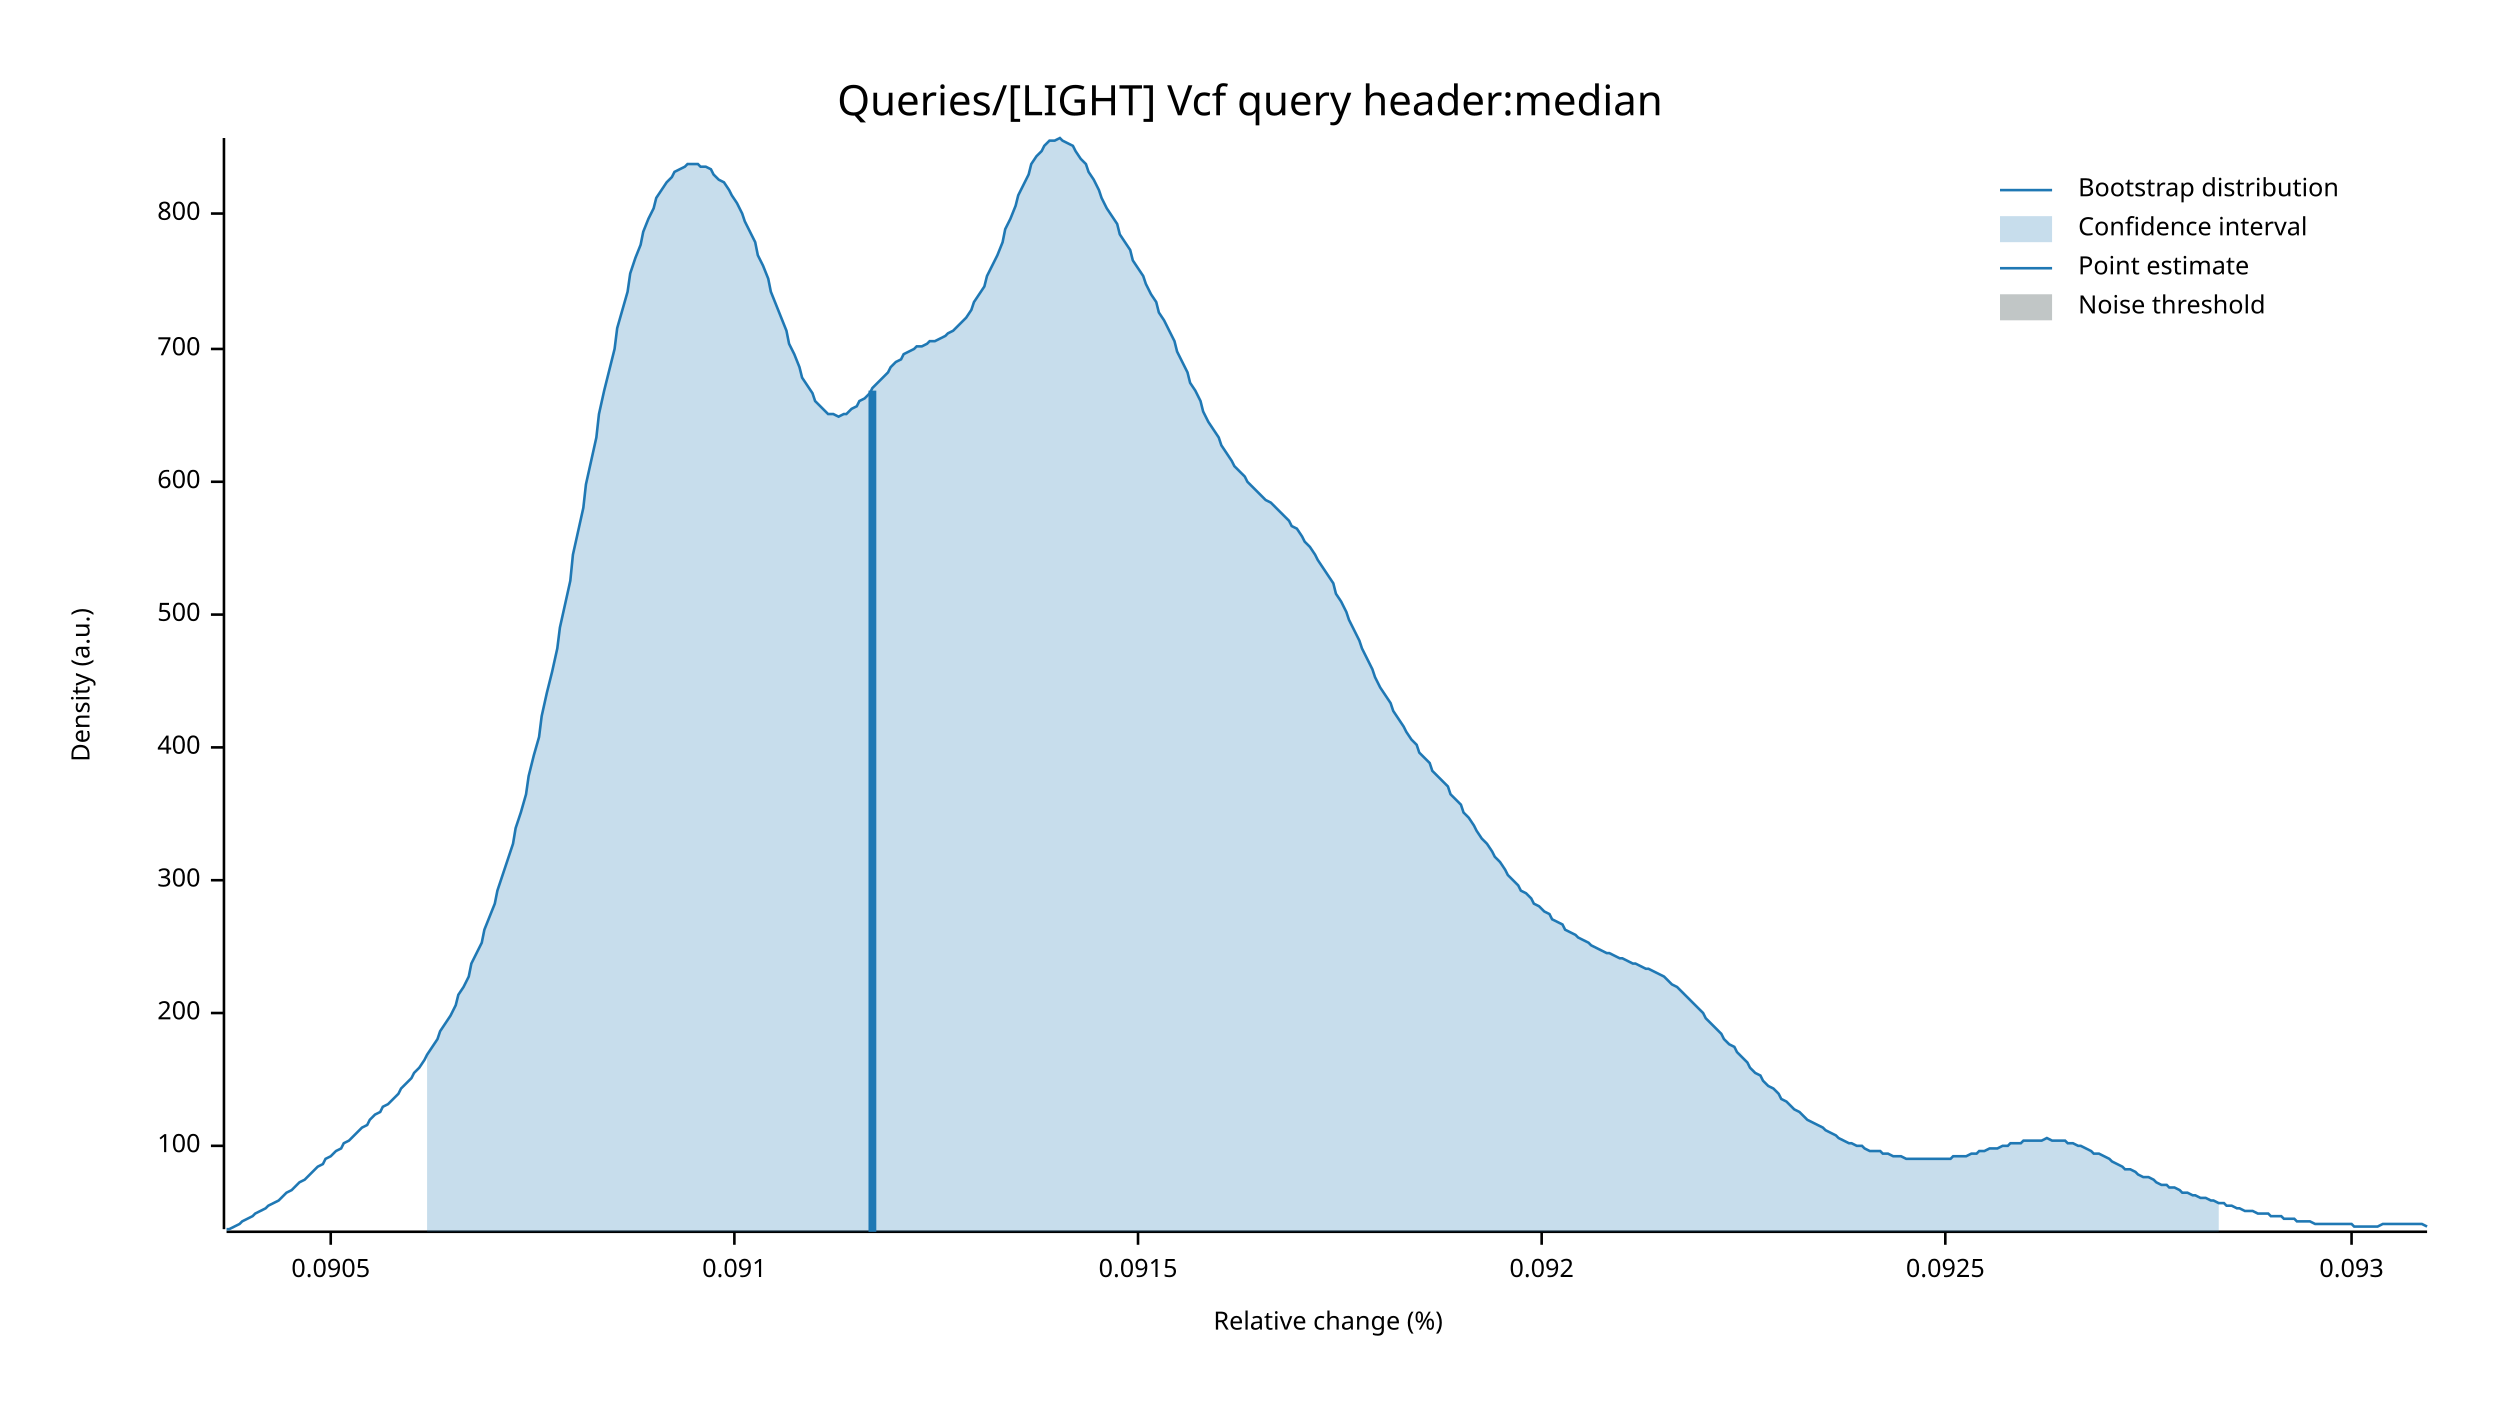
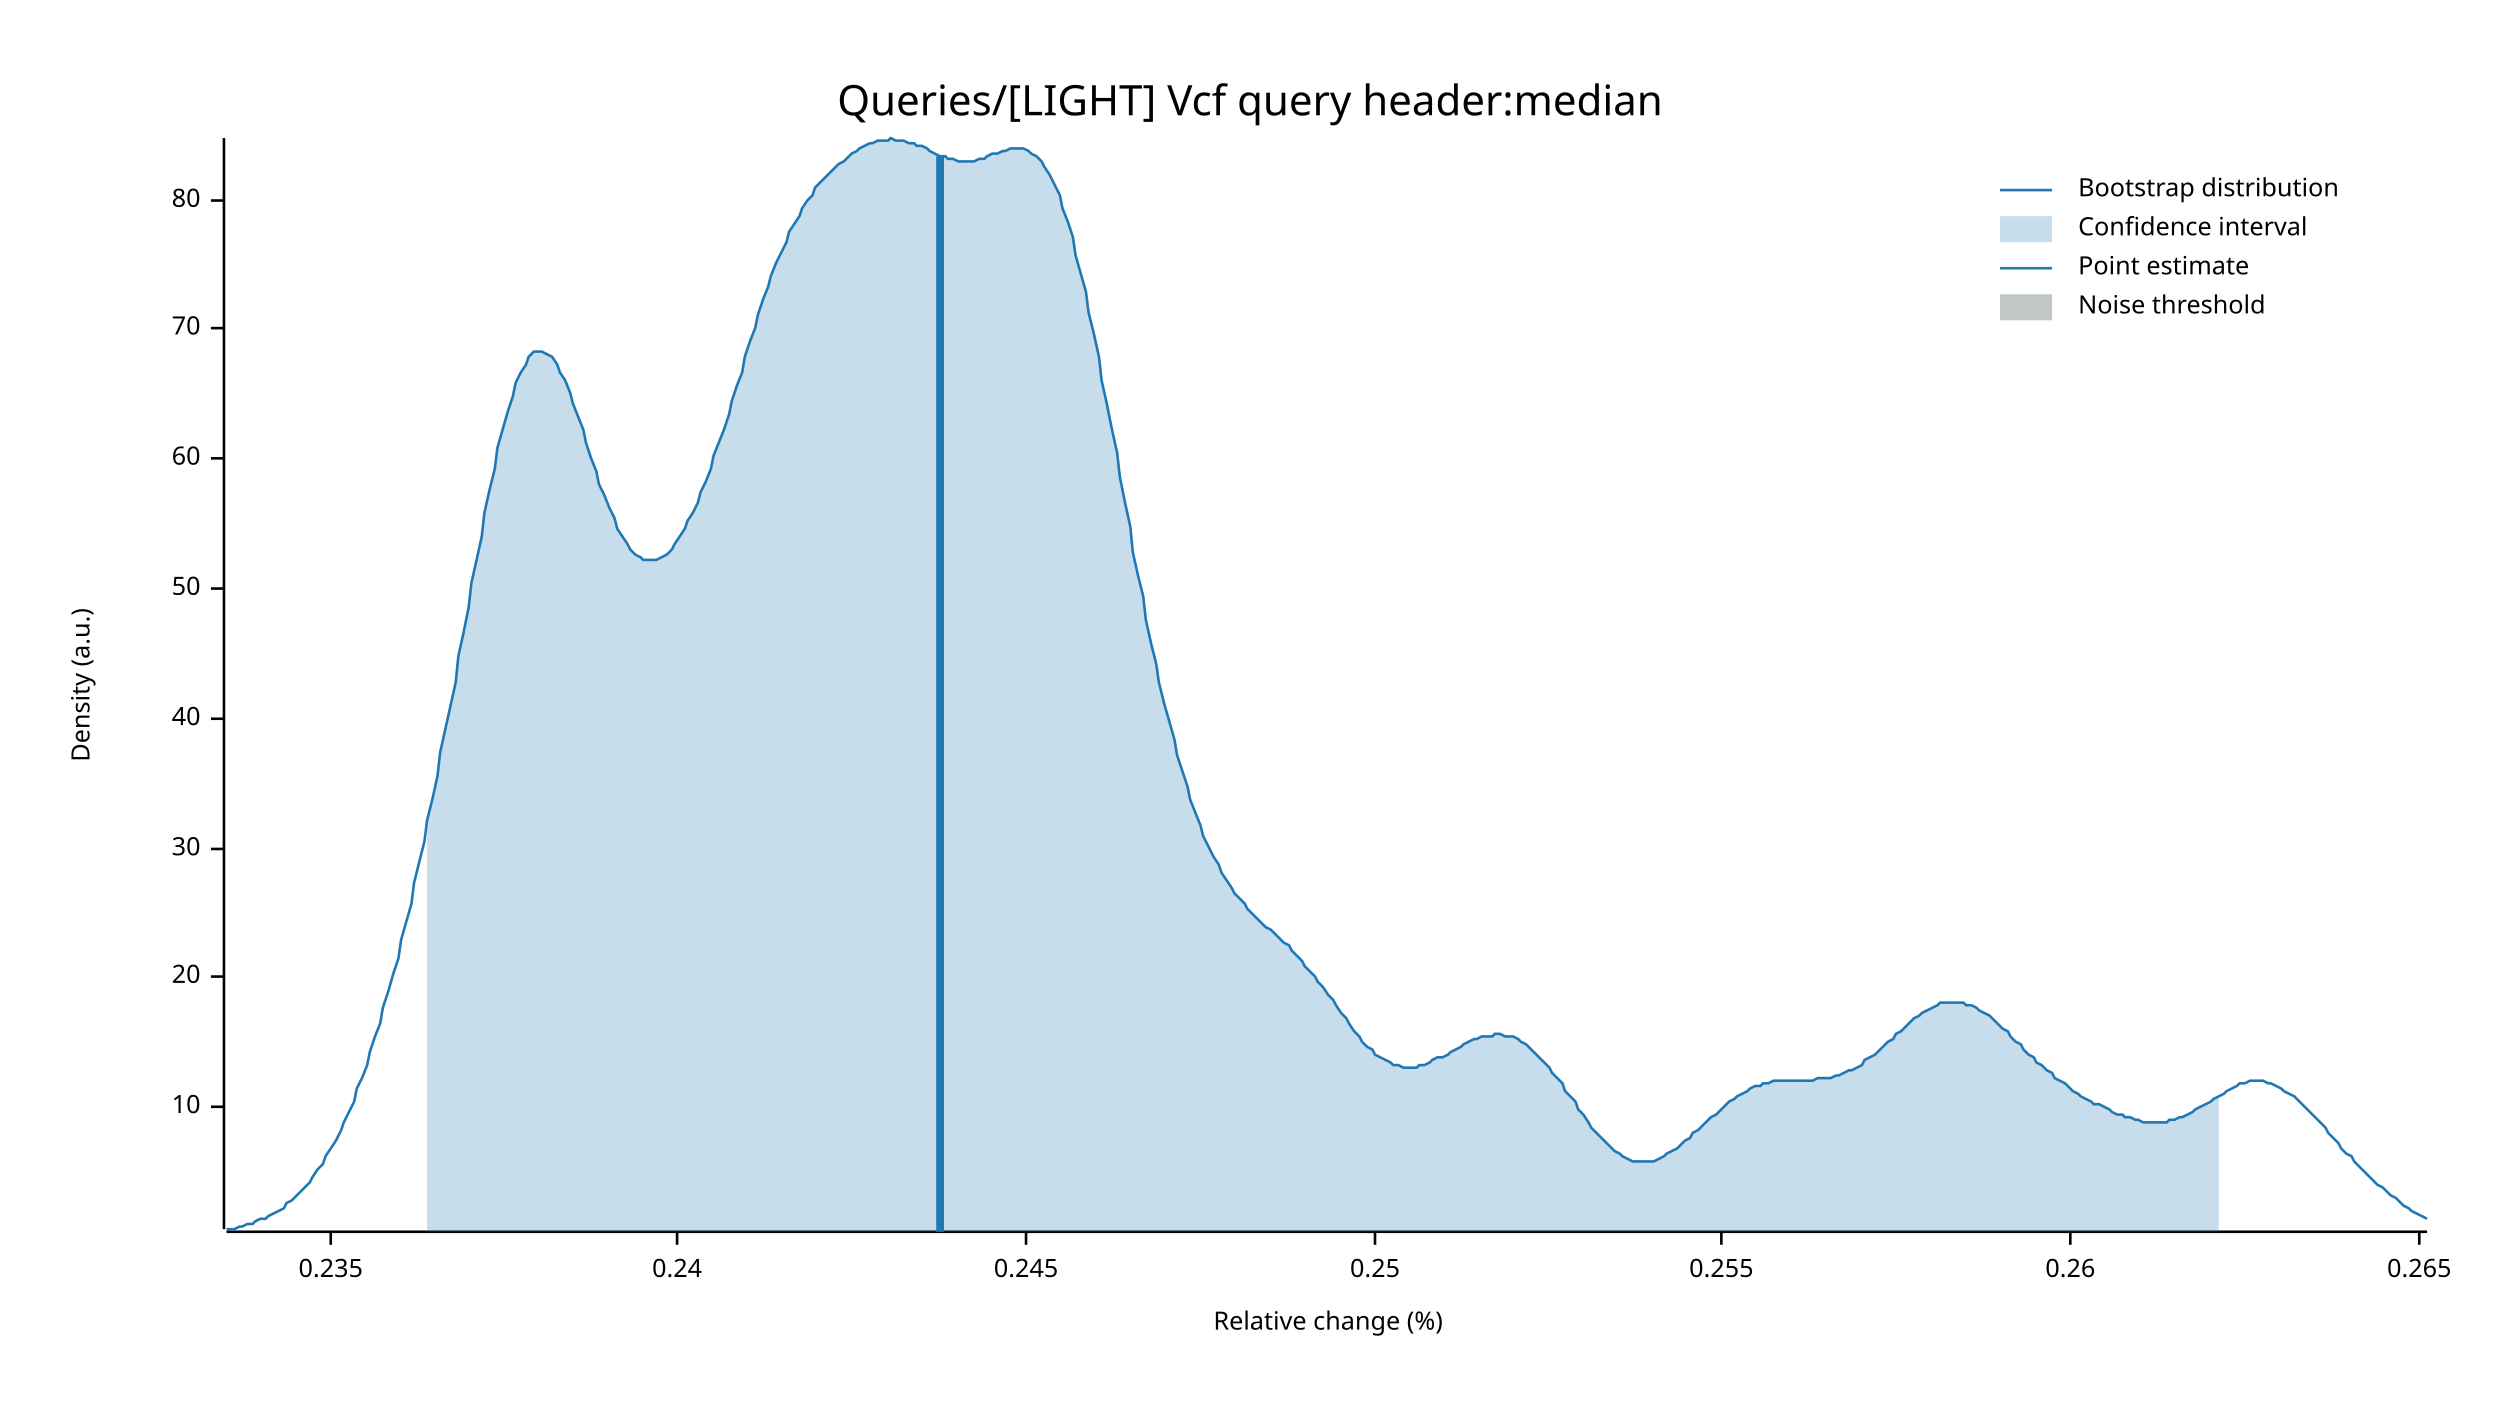
<svg xmlns="http://www.w3.org/2000/svg" width="960" height="540" viewBox="0 0 960 540">
  <text x="480" y="32" dy="0.76em" text-anchor="middle" font-family="sans-serif" font-size="16.129" opacity="1" fill="#000000">
Queries/[LIGHT] Vcf query header:median
</text>
  <text x="27" y="263" dy="0.76em" text-anchor="middle" font-family="sans-serif" font-size="9.677" opacity="1" fill="#000000" transform="rotate(270, 27, 263)">
Density (a.u.)
</text>
  <text x="510" y="513" dy="-0.5ex" text-anchor="middle" font-family="sans-serif" font-size="9.677" opacity="1" fill="#000000">
Relative change (%)
</text>
  <polyline fill="none" opacity="1" stroke="#000000" stroke-width="1" points="86,53 86,472 " />
-   <text x="77" y="440" dy="0.5ex" text-anchor="end" font-family="sans-serif" font-size="9.677" opacity="1" fill="#000000">
- 100
+   <text x="77" y="425" dy="0.5ex" text-anchor="end" font-family="sans-serif" font-size="9.677" opacity="1" fill="#000000">
+ 10
</text>
-   <polyline fill="none" opacity="1" stroke="#000000" stroke-width="1" points="81,440 86,440 " />
-   <text x="77" y="389" dy="0.5ex" text-anchor="end" font-family="sans-serif" font-size="9.677" opacity="1" fill="#000000">
- 200
+   <polyline fill="none" opacity="1" stroke="#000000" stroke-width="1" points="81,425 86,425 " />
+   <text x="77" y="375" dy="0.5ex" text-anchor="end" font-family="sans-serif" font-size="9.677" opacity="1" fill="#000000">
+ 20
</text>
-   <polyline fill="none" opacity="1" stroke="#000000" stroke-width="1" points="81,389 86,389 " />
-   <text x="77" y="338" dy="0.5ex" text-anchor="end" font-family="sans-serif" font-size="9.677" opacity="1" fill="#000000">
- 300
+   <polyline fill="none" opacity="1" stroke="#000000" stroke-width="1" points="81,375 86,375 " />
+   <text x="77" y="326" dy="0.5ex" text-anchor="end" font-family="sans-serif" font-size="9.677" opacity="1" fill="#000000">
+ 30
</text>
-   <polyline fill="none" opacity="1" stroke="#000000" stroke-width="1" points="81,338 86,338 " />
-   <text x="77" y="287" dy="0.5ex" text-anchor="end" font-family="sans-serif" font-size="9.677" opacity="1" fill="#000000">
- 400
+   <polyline fill="none" opacity="1" stroke="#000000" stroke-width="1" points="81,326 86,326 " />
+   <text x="77" y="276" dy="0.5ex" text-anchor="end" font-family="sans-serif" font-size="9.677" opacity="1" fill="#000000">
+ 40
</text>
-   <polyline fill="none" opacity="1" stroke="#000000" stroke-width="1" points="81,287 86,287 " />
-   <text x="77" y="236" dy="0.5ex" text-anchor="end" font-family="sans-serif" font-size="9.677" opacity="1" fill="#000000">
- 500
+   <polyline fill="none" opacity="1" stroke="#000000" stroke-width="1" points="81,276 86,276 " />
+   <text x="77" y="226" dy="0.5ex" text-anchor="end" font-family="sans-serif" font-size="9.677" opacity="1" fill="#000000">
+ 50
</text>
-   <polyline fill="none" opacity="1" stroke="#000000" stroke-width="1" points="81,236 86,236 " />
-   <text x="77" y="185" dy="0.5ex" text-anchor="end" font-family="sans-serif" font-size="9.677" opacity="1" fill="#000000">
- 600
+   <polyline fill="none" opacity="1" stroke="#000000" stroke-width="1" points="81,226 86,226 " />
+   <text x="77" y="176" dy="0.5ex" text-anchor="end" font-family="sans-serif" font-size="9.677" opacity="1" fill="#000000">
+ 60
</text>
-   <polyline fill="none" opacity="1" stroke="#000000" stroke-width="1" points="81,185 86,185 " />
-   <text x="77" y="134" dy="0.5ex" text-anchor="end" font-family="sans-serif" font-size="9.677" opacity="1" fill="#000000">
- 700
+   <polyline fill="none" opacity="1" stroke="#000000" stroke-width="1" points="81,176 86,176 " />
+   <text x="77" y="126" dy="0.5ex" text-anchor="end" font-family="sans-serif" font-size="9.677" opacity="1" fill="#000000">
+ 70
</text>
-   <polyline fill="none" opacity="1" stroke="#000000" stroke-width="1" points="81,134 86,134 " />
-   <text x="77" y="82" dy="0.5ex" text-anchor="end" font-family="sans-serif" font-size="9.677" opacity="1" fill="#000000">
- 800
+   <polyline fill="none" opacity="1" stroke="#000000" stroke-width="1" points="81,126 86,126 " />
+   <text x="77" y="77" dy="0.5ex" text-anchor="end" font-family="sans-serif" font-size="9.677" opacity="1" fill="#000000">
+ 80
</text>
-   <polyline fill="none" opacity="1" stroke="#000000" stroke-width="1" points="81,82 86,82 " />
+   <polyline fill="none" opacity="1" stroke="#000000" stroke-width="1" points="81,77 86,77 " />
  <polyline fill="none" opacity="1" stroke="#000000" stroke-width="1" points="87,473 932,473 " />
  <text x="127" y="483" dy="0.76em" text-anchor="middle" font-family="sans-serif" font-size="9.677" opacity="1" fill="#000000">
- 0.0905
+ 0.235
</text>
  <polyline fill="none" opacity="1" stroke="#000000" stroke-width="1" points="127,473 127,478 " />
-   <text x="282" y="483" dy="0.76em" text-anchor="middle" font-family="sans-serif" font-size="9.677" opacity="1" fill="#000000">
- 0.091
+   <text x="260" y="483" dy="0.76em" text-anchor="middle" font-family="sans-serif" font-size="9.677" opacity="1" fill="#000000">
+ 0.24
</text>
-   <polyline fill="none" opacity="1" stroke="#000000" stroke-width="1" points="282,473 282,478 " />
-   <text x="437" y="483" dy="0.76em" text-anchor="middle" font-family="sans-serif" font-size="9.677" opacity="1" fill="#000000">
- 0.0915
+   <polyline fill="none" opacity="1" stroke="#000000" stroke-width="1" points="260,473 260,478 " />
+   <text x="394" y="483" dy="0.76em" text-anchor="middle" font-family="sans-serif" font-size="9.677" opacity="1" fill="#000000">
+ 0.245
</text>
-   <polyline fill="none" opacity="1" stroke="#000000" stroke-width="1" points="437,473 437,478 " />
-   <text x="592" y="483" dy="0.76em" text-anchor="middle" font-family="sans-serif" font-size="9.677" opacity="1" fill="#000000">
- 0.092
+   <polyline fill="none" opacity="1" stroke="#000000" stroke-width="1" points="394,473 394,478 " />
+   <text x="528" y="483" dy="0.76em" text-anchor="middle" font-family="sans-serif" font-size="9.677" opacity="1" fill="#000000">
+ 0.25
</text>
-   <polyline fill="none" opacity="1" stroke="#000000" stroke-width="1" points="592,473 592,478 " />
-   <text x="747" y="483" dy="0.76em" text-anchor="middle" font-family="sans-serif" font-size="9.677" opacity="1" fill="#000000">
- 0.0925
+   <polyline fill="none" opacity="1" stroke="#000000" stroke-width="1" points="528,473 528,478 " />
+   <text x="661" y="483" dy="0.76em" text-anchor="middle" font-family="sans-serif" font-size="9.677" opacity="1" fill="#000000">
+ 0.255
</text>
-   <polyline fill="none" opacity="1" stroke="#000000" stroke-width="1" points="747,473 747,478 " />
-   <text x="903" y="483" dy="0.76em" text-anchor="middle" font-family="sans-serif" font-size="9.677" opacity="1" fill="#000000">
- 0.093
+   <polyline fill="none" opacity="1" stroke="#000000" stroke-width="1" points="661,473 661,478 " />
+   <text x="795" y="483" dy="0.76em" text-anchor="middle" font-family="sans-serif" font-size="9.677" opacity="1" fill="#000000">
+ 0.26
</text>
-   <polyline fill="none" opacity="1" stroke="#000000" stroke-width="1" points="903,473 903,478 " />
-   <polyline fill="none" opacity="1" stroke="#1F78B4" stroke-width="1" points="87,472 88,472 90,471 92,470 93,469 95,468 97,467 98,466 100,465 102,464 103,463 105,462 107,461 109,459 110,458 112,457 114,455 115,454 117,453 119,451 120,450 122,448 124,447 125,445 127,444 129,442 131,441 132,439 134,438 136,436 137,435 139,433 141,432 142,430 144,428 146,427 147,425 149,424 151,422 153,420 154,418 156,416 158,414 159,412 161,410 163,407 164,405 166,402 168,399 169,396 171,393 173,390 175,386 176,382 178,379 180,375 181,370 183,366 185,362 186,357 188,352 190,347 191,342 193,336 195,330 197,324 198,318 200,312 202,305 203,298 205,290 207,283 208,275 210,266 212,258 214,249 215,241 217,232 219,223 220,213 222,204 224,195 225,186 227,177 229,168 230,159 232,150 234,142 236,134 237,126 239,119 241,112 242,105 244,99 246,94 247,89 249,84 251,80 252,76 254,73 256,70 258,68 259,66 261,65 263,64 264,63 266,63 268,63 269,64 271,64 273,65 274,67 276,69 278,70 280,73 281,75 283,78 285,82 286,85 288,89 290,93 291,98 293,102 295,107 296,112 298,117 300,122 302,127 303,132 305,136 307,141 308,145 310,148 312,151 313,154 315,156 317,158 318,159 320,159 322,160 324,159 325,159 327,157 329,156 330,154 332,153 334,151 335,149 337,147 339,145 341,143 342,141 344,139 346,138 347,136 349,135 351,134 352,133 354,133 356,132 357,131 359,131 361,130 363,129 364,128 366,127 368,125 369,124 371,122 373,119 374,116 376,113 378,110 379,106 381,102 383,98 385,93 386,88 388,84 390,79 391,75 393,71 395,67 396,63 398,60 400,58 401,56 403,54 405,54 407,53 408,54 410,55 412,56 413,58 415,61 417,63 418,66 420,69 422,73 423,76 425,80 427,83 429,86 430,90 432,93 434,96 435,100 437,103 439,106 440,109 442,113 444,116 445,120 447,123 449,127 451,131 452,135 454,139 456,143 457,147 459,150 461,154 462,158 464,162 466,165 468,168 469,171 471,174 473,177 474,179 476,181 478,183 479,185 481,187 483,189 484,190 486,192 488,193 490,195 491,196 493,198 495,200 496,202 498,203 500,206 501,208 503,210 505,213 506,215 508,218 510,221 512,224 513,228 515,231 517,235 518,238 520,242 522,246 523,249 525,253 527,257 528,260 530,264 532,267 534,270 535,273 537,276 539,279 540,281 542,284 544,286 545,289 547,291 549,293 550,296 552,298 554,300 556,302 557,305 559,307 561,309 562,312 564,314 566,317 567,319 569,322 571,324 573,327 574,329 576,331 578,334 579,336 581,338 583,340 584,342 586,343 588,345 589,347 591,348 593,350 595,351 596,353 598,354 600,355 601,357 603,358 605,359 606,360 608,361 610,362 611,363 613,364 615,365 617,366 618,366 620,367 622,368 623,368 625,369 627,370 628,370 630,371 632,372 633,372 635,373 637,374 639,375 640,376 642,378 644,379 645,380 647,382 649,384 650,385 652,387 654,389 655,391 657,393 659,395 661,397 662,399 664,401 666,402 667,404 669,406 671,408 672,410 674,412 676,413 677,415 679,417 681,418 683,420 684,422 686,423 688,425 689,426 691,427 693,429 694,430 696,431 698,432 700,433 701,434 703,435 705,436 706,437 708,438 710,439 711,439 713,440 715,440 716,441 718,442 720,442 722,442 723,443 725,443 727,444 728,444 730,444 732,445 733,445 735,445 737,445 738,445 740,445 742,445 744,445 745,445 747,445 749,445 750,444 752,444 754,444 755,444 757,443 759,443 760,442 762,442 764,441 766,441 767,441 769,440 771,440 772,439 774,439 776,439 777,438 779,438 781,438 782,438 784,438 786,437 788,438 789,438 791,438 793,438 794,439 796,439 798,440 799,440 801,441 803,442 804,443 806,443 808,444 810,445 811,446 813,447 815,448 816,449 818,449 820,450 821,451 823,452 825,452 827,453 828,454 830,455 832,455 833,456 835,456 837,457 838,458 840,458 842,459 843,459 845,460 847,460 849,461 850,461 852,462 854,462 855,463 857,463 859,464 860,464 862,465 864,465 865,465 867,466 869,466 871,466 872,467 874,467 876,467 877,468 879,468 881,468 882,469 884,469 886,469 887,469 889,470 891,470 893,470 894,470 896,470 898,470 899,470 901,470 903,470 904,471 906,471 908,471 909,471 911,471 913,471 915,470 916,470 918,470 920,470 921,470 923,470 925,470 926,470 928,470 930,470 932,471 " />
-   <polygon opacity="0.25" fill="#1F78B4" points="164,405 166,402 168,399 169,396 171,393 173,390 175,386 176,382 178,379 180,375 181,370 183,366 185,362 186,357 188,352 190,347 191,342 193,336 195,330 197,324 198,318 200,312 202,305 203,298 205,290 207,283 208,275 210,266 212,258 214,249 215,241 217,232 219,223 220,213 222,204 224,195 225,186 227,177 229,168 230,159 232,150 234,142 236,134 237,126 239,119 241,112 242,105 244,99 246,94 247,89 249,84 251,80 252,76 254,73 256,70 258,68 259,66 261,65 263,64 264,63 266,63 268,63 269,64 271,64 273,65 274,67 276,69 278,70 280,73 281,75 283,78 285,82 286,85 288,89 290,93 291,98 293,102 295,107 296,112 298,117 300,122 302,127 303,132 305,136 307,141 308,145 310,148 312,151 313,154 315,156 317,158 318,159 320,159 322,160 324,159 325,159 327,157 329,156 330,154 332,153 334,151 335,149 337,147 339,145 341,143 342,141 344,139 346,138 347,136 349,135 351,134 352,133 354,133 356,132 357,131 359,131 361,130 363,129 364,128 366,127 368,125 369,124 371,122 373,119 374,116 376,113 378,110 379,106 381,102 383,98 385,93 386,88 388,84 390,79 391,75 393,71 395,67 396,63 398,60 400,58 401,56 403,54 405,54 407,53 408,54 410,55 412,56 413,58 415,61 417,63 418,66 420,69 422,73 423,76 425,80 427,83 429,86 430,90 432,93 434,96 435,100 437,103 439,106 440,109 442,113 444,116 445,120 447,123 449,127 451,131 452,135 454,139 456,143 457,147 459,150 461,154 462,158 464,162 466,165 468,168 469,171 471,174 473,177 474,179 476,181 478,183 479,185 481,187 483,189 484,190 486,192 488,193 490,195 491,196 493,198 495,200 496,202 498,203 500,206 501,208 503,210 505,213 506,215 508,218 510,221 512,224 513,228 515,231 517,235 518,238 520,242 522,246 523,249 525,253 527,257 528,260 530,264 532,267 534,270 535,273 537,276 539,279 540,281 542,284 544,286 545,289 547,291 549,293 550,296 552,298 554,300 556,302 557,305 559,307 561,309 562,312 564,314 566,317 567,319 569,322 571,324 573,327 574,329 576,331 578,334 579,336 581,338 583,340 584,342 586,343 588,345 589,347 591,348 593,350 595,351 596,353 598,354 600,355 601,357 603,358 605,359 606,360 608,361 610,362 611,363 613,364 615,365 617,366 618,366 620,367 622,368 623,368 625,369 627,370 628,370 630,371 632,372 633,372 635,373 637,374 639,375 640,376 642,378 644,379 645,380 647,382 649,384 650,385 652,387 654,389 655,391 657,393 659,395 661,397 662,399 664,401 666,402 667,404 669,406 671,408 672,410 674,412 676,413 677,415 679,417 681,418 683,420 684,422 686,423 688,425 689,426 691,427 693,429 694,430 696,431 698,432 700,433 701,434 703,435 705,436 706,437 708,438 710,439 711,439 713,440 715,440 716,441 718,442 720,442 722,442 723,443 725,443 727,444 728,444 730,444 732,445 733,445 735,445 737,445 738,445 740,445 742,445 744,445 745,445 747,445 749,445 750,444 752,444 754,444 755,444 757,443 759,443 760,442 762,442 764,441 766,441 767,441 769,440 771,440 772,439 774,439 776,439 777,438 779,438 781,438 782,438 784,438 786,437 788,438 789,438 791,438 793,438 794,439 796,439 798,440 799,440 801,441 803,442 804,443 806,443 808,444 810,445 811,446 813,447 815,448 816,449 818,449 820,450 821,451 823,452 825,452 827,453 828,454 830,455 832,455 833,456 835,456 837,457 838,458 840,458 842,459 843,459 845,460 847,460 849,461 850,461 852,462 852,473 164,473 " />
-   <polyline fill="none" opacity="1" stroke="#1F78B4" stroke-width="3" points="335,473 335,150 " />
+   <polyline fill="none" opacity="1" stroke="#000000" stroke-width="1" points="795,473 795,478 " />
+   <text x="929" y="483" dy="0.76em" text-anchor="middle" font-family="sans-serif" font-size="9.677" opacity="1" fill="#000000">
+ 0.265
+ </text>
+   <polyline fill="none" opacity="1" stroke="#000000" stroke-width="1" points="929,473 929,478 " />
+   <polyline fill="none" opacity="1" stroke="#1F78B4" stroke-width="1" points="87,472 88,472 90,472 92,471 93,471 95,470 97,470 98,469 100,468 102,468 103,467 105,466 107,465 109,464 110,462 112,461 114,459 115,458 117,456 119,454 120,452 122,449 124,447 125,444 127,441 129,438 131,434 132,431 134,427 136,423 137,418 139,414 141,409 142,404 144,398 146,393 147,387 149,381 151,374 153,368 154,361 156,354 158,347 159,339 161,331 163,323 164,315 166,307 168,298 169,289 171,280 173,271 175,262 176,252 178,243 180,233 181,224 183,215 185,206 186,197 188,188 190,180 191,172 193,165 195,158 197,152 198,147 200,143 202,140 203,137 205,135 207,135 208,135 210,136 212,137 214,140 215,143 217,146 219,151 220,155 222,160 224,165 225,170 227,176 229,181 230,186 232,190 234,195 236,199 237,203 239,206 241,209 242,211 244,213 246,214 247,215 249,215 251,215 252,215 254,214 256,213 258,211 259,209 261,206 263,203 264,200 266,197 268,193 269,189 271,185 273,180 274,175 276,170 278,165 280,159 281,154 283,148 285,143 286,137 288,131 290,126 291,121 293,115 295,110 296,106 298,101 300,97 302,93 303,89 305,86 307,83 308,80 310,77 312,75 313,72 315,70 317,68 318,67 320,65 322,63 324,62 325,61 327,59 329,58 330,57 332,56 334,55 335,55 337,54 339,54 341,54 342,53 344,54 346,54 347,54 349,55 351,55 352,56 354,56 356,57 357,58 359,59 361,60 363,60 364,61 366,61 368,62 369,62 371,62 373,62 374,62 376,61 378,61 379,60 381,59 383,59 385,58 386,58 388,57 390,57 391,57 393,57 395,58 396,59 398,60 400,62 401,64 403,67 405,71 407,75 408,80 410,85 412,91 413,98 415,105 417,112 418,120 420,128 422,137 423,146 425,155 427,165 429,174 430,183 432,193 434,202 435,212 437,221 439,229 440,238 442,247 444,255 445,262 447,270 449,277 451,284 452,290 454,296 456,302 457,307 459,312 461,317 462,321 464,325 466,329 468,332 469,335 471,338 473,341 474,343 476,345 478,347 479,349 481,351 483,353 484,354 486,356 488,357 490,359 491,360 493,362 495,363 496,365 498,367 500,369 501,371 503,373 505,375 506,377 508,379 510,382 512,384 513,386 515,389 517,391 518,393 520,396 522,398 523,400 525,402 527,403 528,405 530,406 532,407 534,408 535,409 537,409 539,410 540,410 542,410 544,410 545,409 547,409 549,408 550,407 552,406 554,406 556,405 557,404 559,403 561,402 562,401 564,400 566,399 567,399 569,398 571,398 573,398 574,397 576,397 578,398 579,398 581,398 583,399 584,400 586,401 588,403 589,404 591,406 593,408 595,410 596,412 598,414 600,416 601,419 603,421 605,423 606,426 608,428 610,431 611,433 613,435 615,437 617,439 618,440 620,442 622,443 623,444 625,445 627,446 628,446 630,446 632,446 633,446 635,446 637,445 639,444 640,443 642,442 644,441 645,440 647,438 649,437 650,435 652,434 654,432 655,431 657,429 659,428 661,426 662,425 664,423 666,422 667,421 669,420 671,419 672,418 674,417 676,417 677,416 679,416 681,415 683,415 684,415 686,415 688,415 689,415 691,415 693,415 694,415 696,415 698,414 700,414 701,414 703,414 705,413 706,413 708,412 710,411 711,411 713,410 715,409 716,407 718,406 720,405 722,403 723,402 725,400 727,399 728,397 730,396 732,394 733,393 735,391 737,390 738,389 740,388 742,387 744,386 745,385 747,385 749,385 750,385 752,385 754,385 755,386 757,386 759,387 760,388 762,389 764,390 766,392 767,393 769,395 771,396 772,398 774,400 776,401 777,403 779,405 781,406 782,408 784,409 786,411 788,412 789,414 791,415 793,416 794,417 796,419 798,420 799,421 801,422 803,423 804,424 806,424 808,425 810,426 811,427 813,428 815,428 816,429 818,429 820,430 821,430 823,431 825,431 827,431 828,431 830,431 832,431 833,430 835,430 837,429 838,429 840,428 842,427 843,426 845,425 847,424 849,423 850,422 852,421 854,420 855,419 857,418 859,417 860,416 862,416 864,415 865,415 867,415 869,415 871,416 872,416 874,417 876,418 877,419 879,420 881,421 882,422 884,424 886,426 887,427 889,429 891,431 893,433 894,435 896,437 898,439 899,441 901,443 903,444 904,446 906,448 908,450 909,451 911,453 913,455 915,456 916,457 918,459 920,460 921,461 923,463 925,464 926,465 928,466 930,467 932,468 " />
+   <polygon opacity="0.25" fill="#1F78B4" points="164,315 166,307 168,298 169,289 171,280 173,271 175,262 176,252 178,243 180,233 181,224 183,215 185,206 186,197 188,188 190,180 191,172 193,165 195,158 197,152 198,147 200,143 202,140 203,137 205,135 207,135 208,135 210,136 212,137 214,140 215,143 217,146 219,151 220,155 222,160 224,165 225,170 227,176 229,181 230,186 232,190 234,195 236,199 237,203 239,206 241,209 242,211 244,213 246,214 247,215 249,215 251,215 252,215 254,214 256,213 258,211 259,209 261,206 263,203 264,200 266,197 268,193 269,189 271,185 273,180 274,175 276,170 278,165 280,159 281,154 283,148 285,143 286,137 288,131 290,126 291,121 293,115 295,110 296,106 298,101 300,97 302,93 303,89 305,86 307,83 308,80 310,77 312,75 313,72 315,70 317,68 318,67 320,65 322,63 324,62 325,61 327,59 329,58 330,57 332,56 334,55 335,55 337,54 339,54 341,54 342,53 344,54 346,54 347,54 349,55 351,55 352,56 354,56 356,57 357,58 359,59 361,60 363,60 364,61 366,61 368,62 369,62 371,62 373,62 374,62 376,61 378,61 379,60 381,59 383,59 385,58 386,58 388,57 390,57 391,57 393,57 395,58 396,59 398,60 400,62 401,64 403,67 405,71 407,75 408,80 410,85 412,91 413,98 415,105 417,112 418,120 420,128 422,137 423,146 425,155 427,165 429,174 430,183 432,193 434,202 435,212 437,221 439,229 440,238 442,247 444,255 445,262 447,270 449,277 451,284 452,290 454,296 456,302 457,307 459,312 461,317 462,321 464,325 466,329 468,332 469,335 471,338 473,341 474,343 476,345 478,347 479,349 481,351 483,353 484,354 486,356 488,357 490,359 491,360 493,362 495,363 496,365 498,367 500,369 501,371 503,373 505,375 506,377 508,379 510,382 512,384 513,386 515,389 517,391 518,393 520,396 522,398 523,400 525,402 527,403 528,405 530,406 532,407 534,408 535,409 537,409 539,410 540,410 542,410 544,410 545,409 547,409 549,408 550,407 552,406 554,406 556,405 557,404 559,403 561,402 562,401 564,400 566,399 567,399 569,398 571,398 573,398 574,397 576,397 578,398 579,398 581,398 583,399 584,400 586,401 588,403 589,404 591,406 593,408 595,410 596,412 598,414 600,416 601,419 603,421 605,423 606,426 608,428 610,431 611,433 613,435 615,437 617,439 618,440 620,442 622,443 623,444 625,445 627,446 628,446 630,446 632,446 633,446 635,446 637,445 639,444 640,443 642,442 644,441 645,440 647,438 649,437 650,435 652,434 654,432 655,431 657,429 659,428 661,426 662,425 664,423 666,422 667,421 669,420 671,419 672,418 674,417 676,417 677,416 679,416 681,415 683,415 684,415 686,415 688,415 689,415 691,415 693,415 694,415 696,415 698,414 700,414 701,414 703,414 705,413 706,413 708,412 710,411 711,411 713,410 715,409 716,407 718,406 720,405 722,403 723,402 725,400 727,399 728,397 730,396 732,394 733,393 735,391 737,390 738,389 740,388 742,387 744,386 745,385 747,385 749,385 750,385 752,385 754,385 755,386 757,386 759,387 760,388 762,389 764,390 766,392 767,393 769,395 771,396 772,398 774,400 776,401 777,403 779,405 781,406 782,408 784,409 786,411 788,412 789,414 791,415 793,416 794,417 796,419 798,420 799,421 801,422 803,423 804,424 806,424 808,425 810,426 811,427 813,428 815,428 816,429 818,429 820,430 821,430 823,431 825,431 827,431 828,431 830,431 832,431 833,430 835,430 837,429 838,429 840,428 842,427 843,426 845,425 847,424 849,423 850,422 852,421 852,473 164,473 " />
+   <polyline fill="none" opacity="1" stroke="#1F78B4" stroke-width="3" points="361,473 361,60 " />
  <rect x="509" y="53" width="0" height="419" opacity="0.1" fill="#071A1C" stroke="none" />
  <text x="798" y="68" dy="0.76em" text-anchor="start" font-family="sans-serif" font-size="9.677" opacity="1" fill="#000000">
Bootstrap distribution
</text>
  <text x="798" y="83" dy="0.76em" text-anchor="start" font-family="sans-serif" font-size="9.677" opacity="1" fill="#000000">
Confidence interval
</text>
  <text x="798" y="98" dy="0.76em" text-anchor="start" font-family="sans-serif" font-size="9.677" opacity="1" fill="#000000">
Point estimate
</text>
  <text x="798" y="113" dy="0.76em" text-anchor="start" font-family="sans-serif" font-size="9.677" opacity="1" fill="#000000">
Noise threshold
</text>
  <polyline fill="none" opacity="1" stroke="#1F78B4" stroke-width="1" points="768,73 788,73 " />
  <rect x="768" y="83" width="20" height="10" opacity="0.25" fill="#1F78B4" stroke="none" />
  <polyline fill="none" opacity="1" stroke="#1F78B4" stroke-width="1" points="768,103 788,103 " />
  <rect x="768" y="113" width="20" height="10" opacity="0.25" fill="#071A1C" stroke="none" />
</svg>
